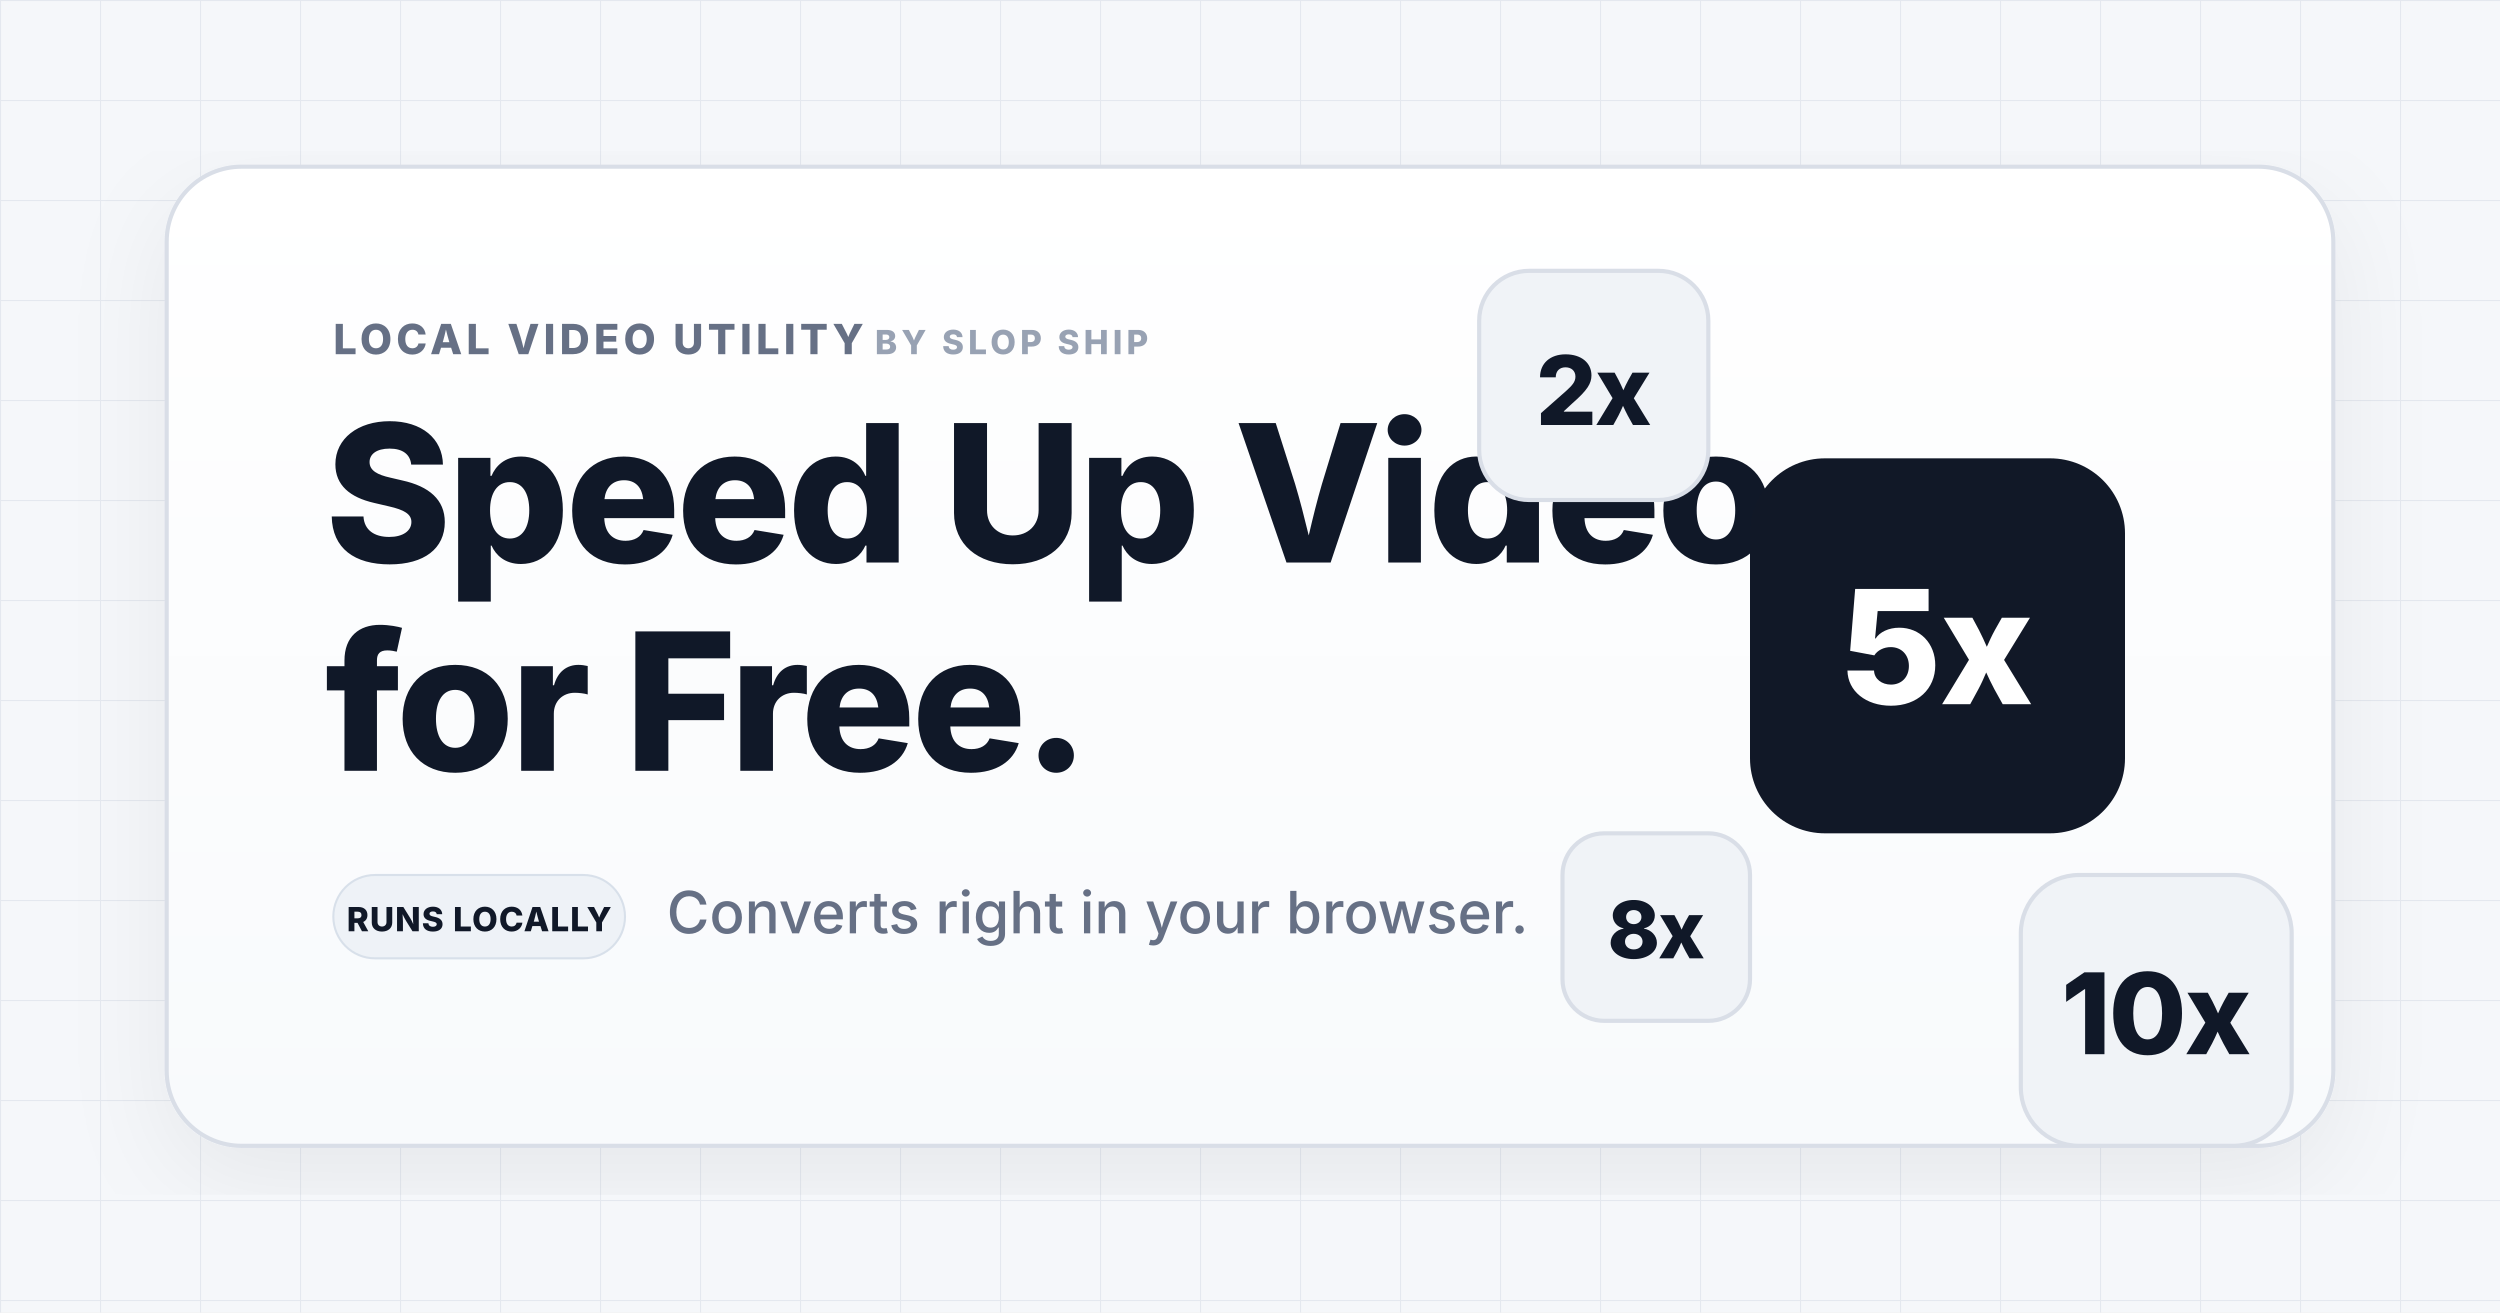
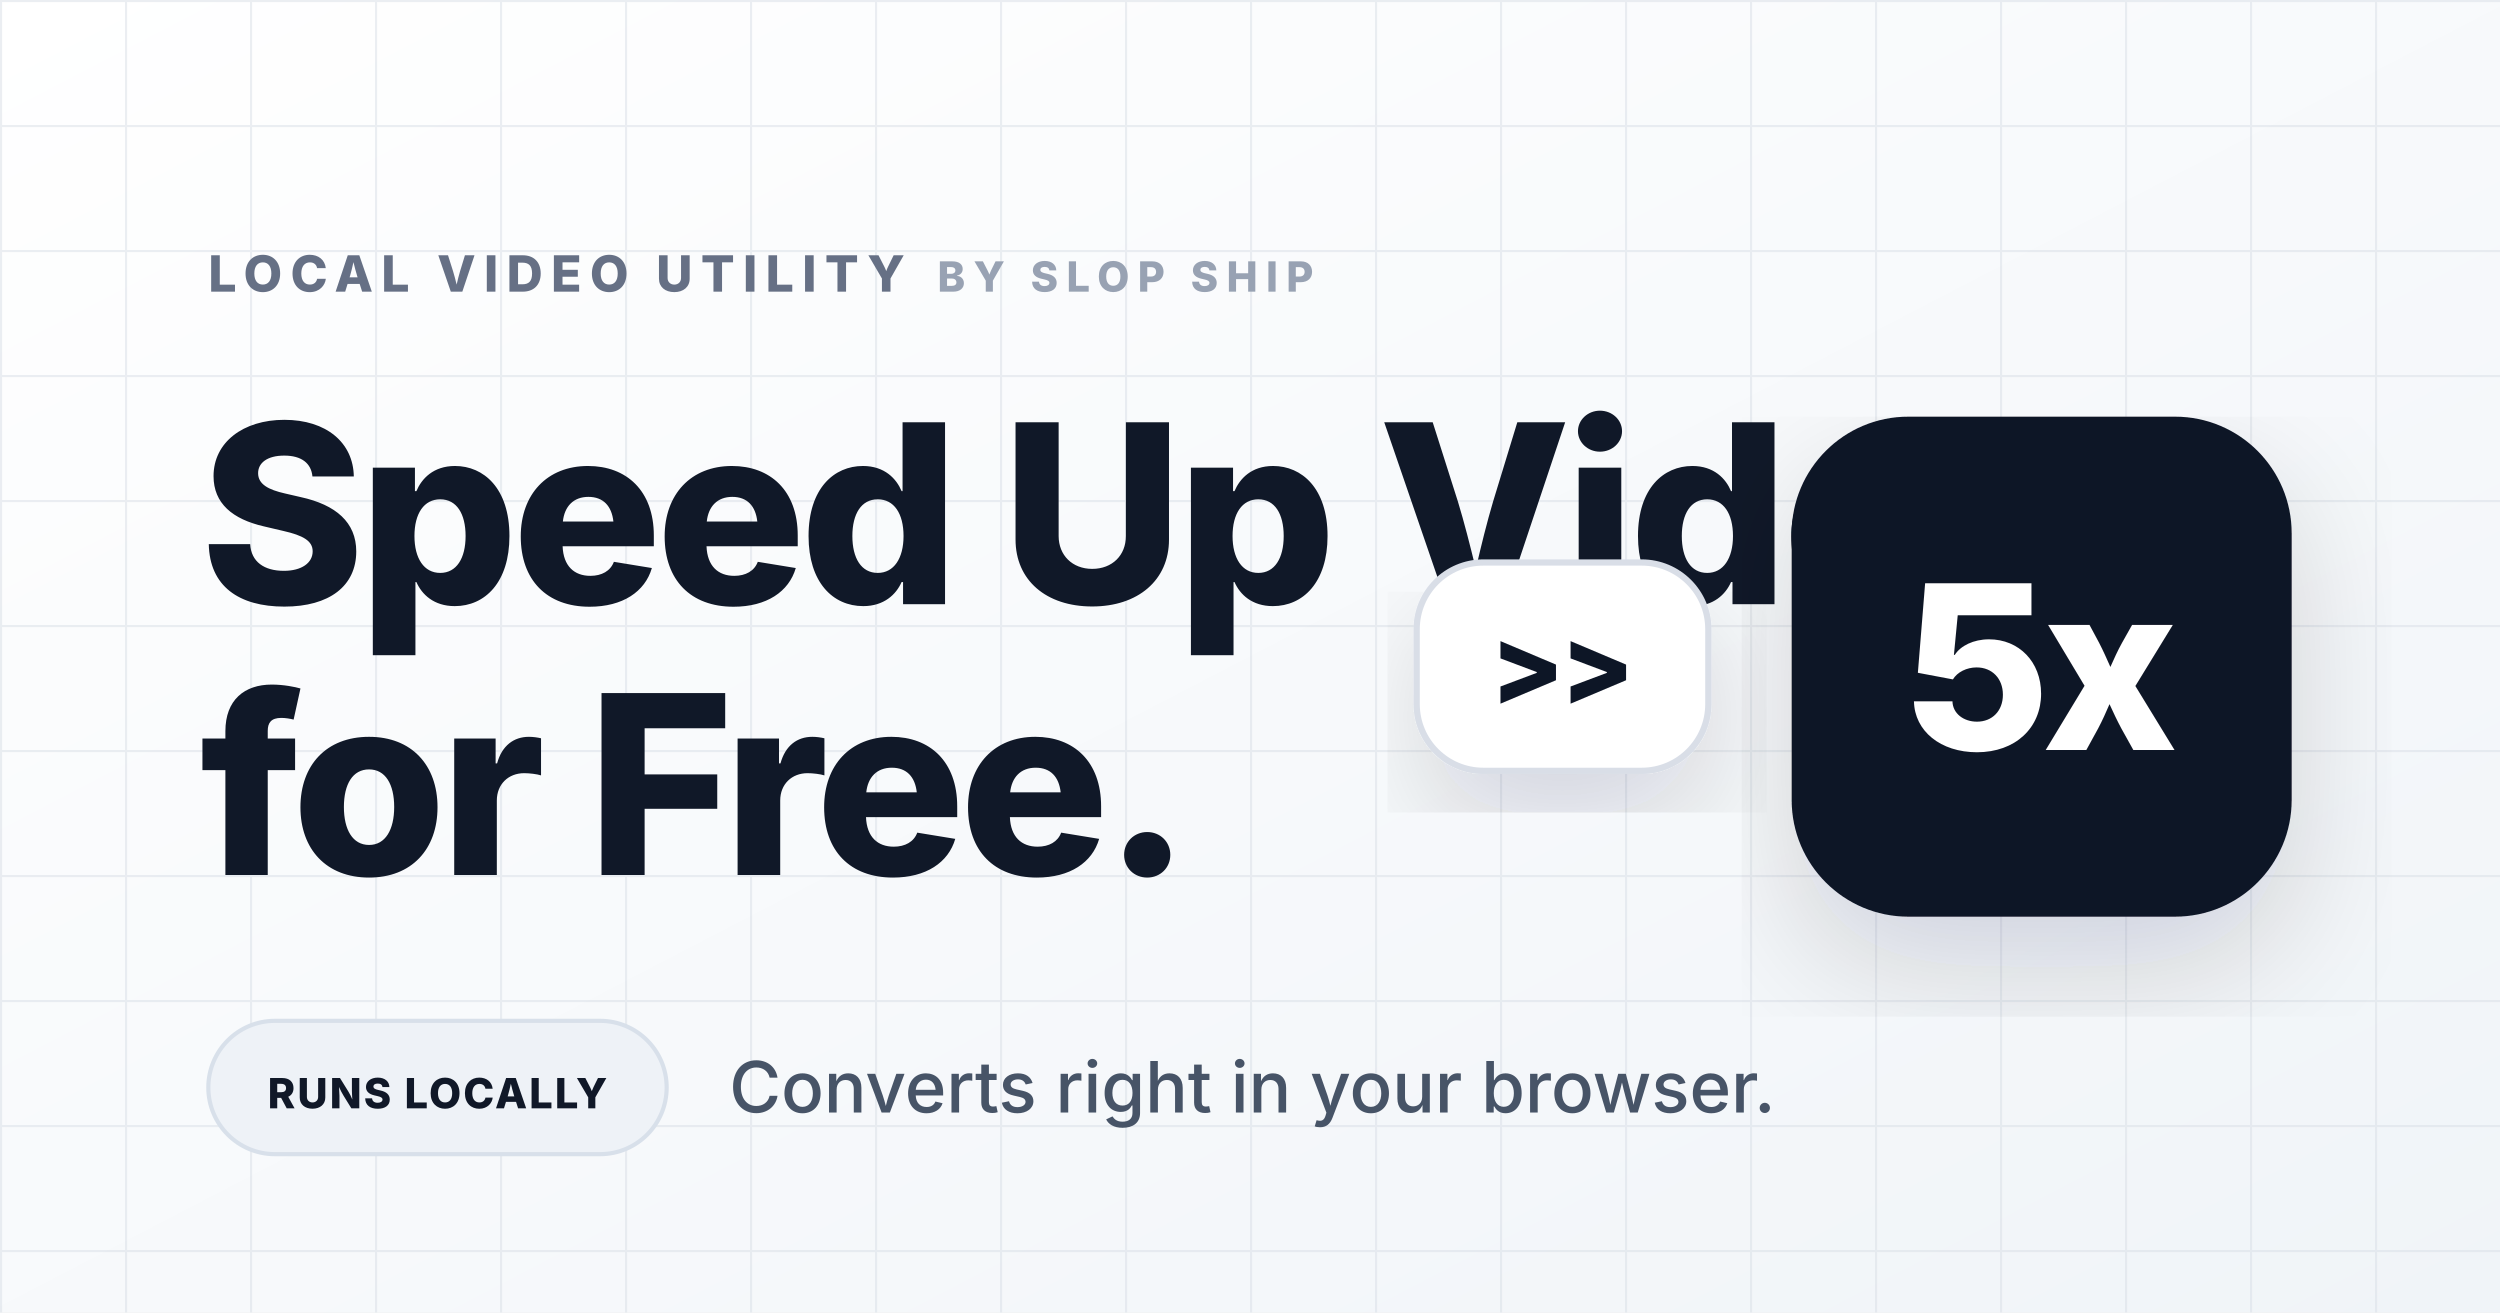
<svg xmlns="http://www.w3.org/2000/svg" width="1200" height="630" viewBox="0 0 1200 630">
  <defs>
-     <pattern id="grid" width="48" height="48" patternUnits="userSpaceOnUse">
-       <path d="M 48 0 L 0 0 0 48" fill="none" stroke="#d9dee7" stroke-width="1" stroke-opacity="0.6" />
+     <pattern id="grid" width="60" height="60" patternUnits="userSpaceOnUse">
+       <path d="M 60 0 L 0 0 0 60" fill="none" stroke="#d9dee7" stroke-width="2" stroke-opacity="0.5" />
    </pattern>
-     <filter id="shadow" x="-5%" y="-5%" width="110%" height="110%">
-       <feDropShadow dx="0" dy="16" stdDeviation="24" flood-color="#101828" flood-opacity="0.06" />
+     <filter id="shadow" x="-10%" y="-10%" width="130%" height="130%">
+       <feDropShadow dx="0" dy="24" stdDeviation="32" flood-color="#101828" flood-opacity="0.15" />
    </filter>
-     <linearGradient id="bgGrad" x1="0" y1="0" x2="0" y2="1">
+     <linearGradient id="bgGrad" x1="0" y1="0" x2="1" y2="1">
      <stop offset="0%" stop-color="#ffffff" />
-       <stop offset="100%" stop-color="#f8fafc" />
+       <stop offset="100%" stop-color="#f0f4f8" />
    </linearGradient>
  </defs>
-   <rect width="1200" height="630" fill="#f5f7fa" />
+   <rect width="1200" height="630" fill="url(#bgGrad)" />
  <rect width="1200" height="630" fill="url(#grid)" />
-   <rect x="80" y="80" width="1040" height="470" rx="36" fill="url(#bgGrad)" stroke="#d9dee7" stroke-width="2" filter="url(#shadow)" />
-   <text x="160" y="170" font-family="system-ui, -apple-system, sans-serif" font-size="20" font-weight="800" letter-spacing="2" fill="#667085" text-transform="uppercase">
+   <text x="100" y="140" font-family="system-ui, -apple-system, sans-serif" font-size="24" font-weight="800" letter-spacing="4" fill="#667085" text-transform="uppercase">
    LOCAL VIDEO UTILITY
  </text>
-   <text x="420" y="170" font-family="system-ui, -apple-system, sans-serif" font-size="16" font-weight="800" letter-spacing="2" fill="#98a2b3" text-transform="uppercase">
+   <text x="450" y="140" font-family="system-ui, -apple-system, sans-serif" font-size="20" font-weight="800" letter-spacing="4" fill="#98a2b3" text-transform="uppercase">
    BY SLOP SHIP
  </text>
-   <text x="156" y="270" font-family="system-ui, -apple-system, sans-serif" font-size="92" font-weight="800" letter-spacing="-2" fill="#101828">
+   <text x="96" y="290" font-family="system-ui, -apple-system, sans-serif" font-size="120" font-weight="800" letter-spacing="-3" fill="#101828">
    Speed Up Video
  </text>
-   <text x="156" y="370" font-family="system-ui, -apple-system, sans-serif" font-size="92" font-weight="800" letter-spacing="-2" fill="#101828">
+   <text x="96" y="420" font-family="system-ui, -apple-system, sans-serif" font-size="120" font-weight="800" letter-spacing="-3" fill="#101828">
    for Free.
  </text>
-   <rect x="160" y="420" width="140" height="40" rx="20" fill="#eef2f7" stroke="#d8e0ea" stroke-width="1" />
-   <text x="230" y="447" font-family="system-ui, -apple-system, sans-serif" font-size="16" font-weight="800" letter-spacing="0.5" fill="#101828" text-anchor="middle">
+   <rect x="100" y="490" width="220" height="64" rx="32" fill="#eef2f7" stroke="#d8e0ea" stroke-width="2" />
+   <text x="210" y="532" font-family="system-ui, -apple-system, sans-serif" font-size="20" font-weight="800" letter-spacing="1" fill="#101828" text-anchor="middle">
    RUNS LOCALLY
  </text>
-   <text x="320" y="448" font-family="system-ui, -apple-system, sans-serif" font-size="28" font-weight="500" fill="#667085">
+   <text x="350" y="534" font-family="system-ui, -apple-system, sans-serif" font-size="34" font-weight="500" fill="#475467">
    Converts right in your browser.
  </text>
-   <g transform="translate(840, 220)">
-     <rect x="0" y="0" width="180" height="180" rx="36" fill="#111827" />
-     <text x="90" y="118" font-family="system-ui, -apple-system, sans-serif" font-size="76" font-weight="800" letter-spacing="-1" fill="#ffffff" text-anchor="middle">5x</text>
+   <g transform="translate(860, 200)" filter="url(#shadow)">
+     <rect x="0" y="0" width="240" height="240" rx="56" fill="#111827" />
+     <text x="120" y="160" font-family="system-ui, -apple-system, sans-serif" font-size="110" font-weight="800" letter-spacing="-4" fill="#ffffff" text-anchor="middle">5x</text>
  </g>
-   <g transform="translate(710, 130)">
-     <rect x="0" y="0" width="110" height="110" rx="24" fill="#f0f3f7" stroke="#d9dee7" stroke-width="2" />
-     <text x="55" y="74" font-family="system-ui, -apple-system, sans-serif" font-size="46" font-weight="800" letter-spacing="-1" fill="#101828" text-anchor="middle">2x</text>
-   </g>
-   <g transform="translate(970, 420)">
-     <rect x="0" y="0" width="130" height="130" rx="28" fill="#f0f3f7" stroke="#d9dee7" stroke-width="2" />
-     <text x="65" y="86" font-family="system-ui, -apple-system, sans-serif" font-size="54" font-weight="800" letter-spacing="-1" fill="#101828" text-anchor="middle">10x</text>
-   </g>
-   <g transform="translate(750, 400)">
-     <rect x="0" y="0" width="90" height="90" rx="20" fill="#f0f3f7" stroke="#d9dee7" stroke-width="2" />
-     <text x="45" y="60" font-family="system-ui, -apple-system, sans-serif" font-size="38" font-weight="800" letter-spacing="-1" fill="#101828" text-anchor="middle">8x</text>
+   <g transform="translate(680, 270)" filter="url(#shadow)">
+     <rect x="0" y="0" width="140" height="100" rx="32" fill="#ffffff" stroke="#d9dee7" stroke-width="3" />
+     <text x="70" y="68" font-family="system-ui, -apple-system, sans-serif" font-size="52" font-weight="800" letter-spacing="-2" fill="#101828" text-anchor="middle">&gt;&gt;</text>
  </g>
</svg>
